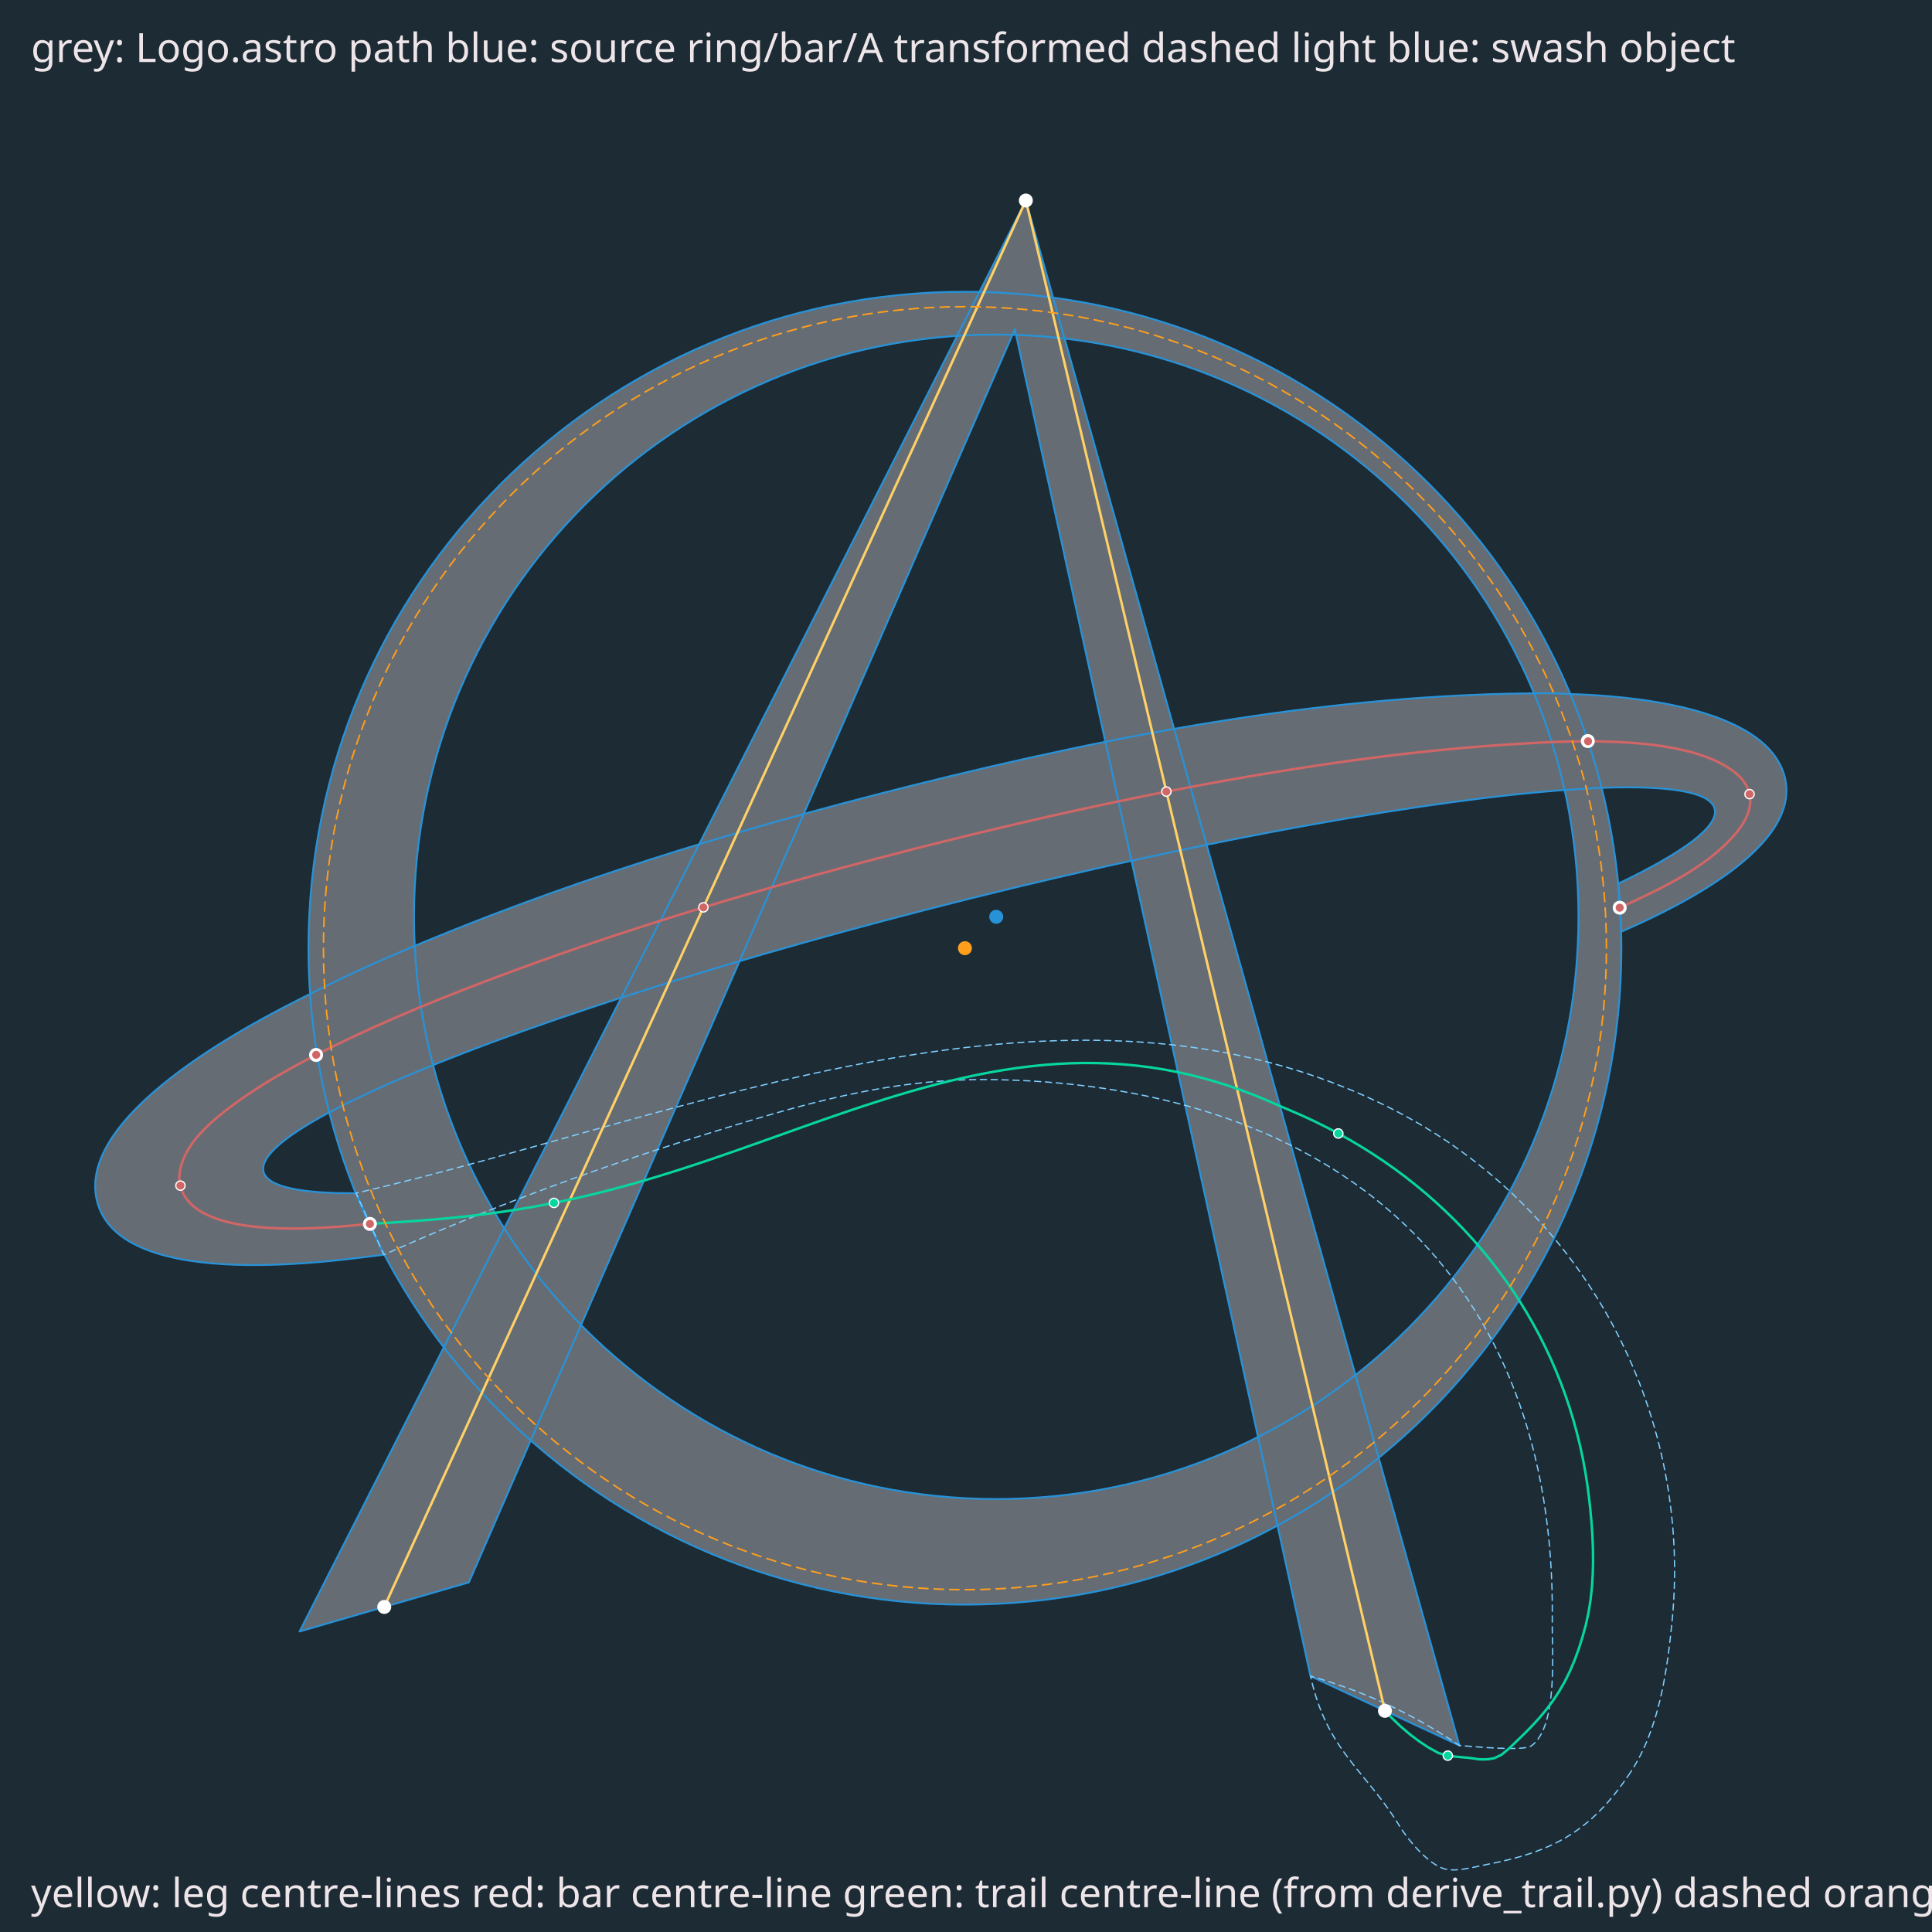
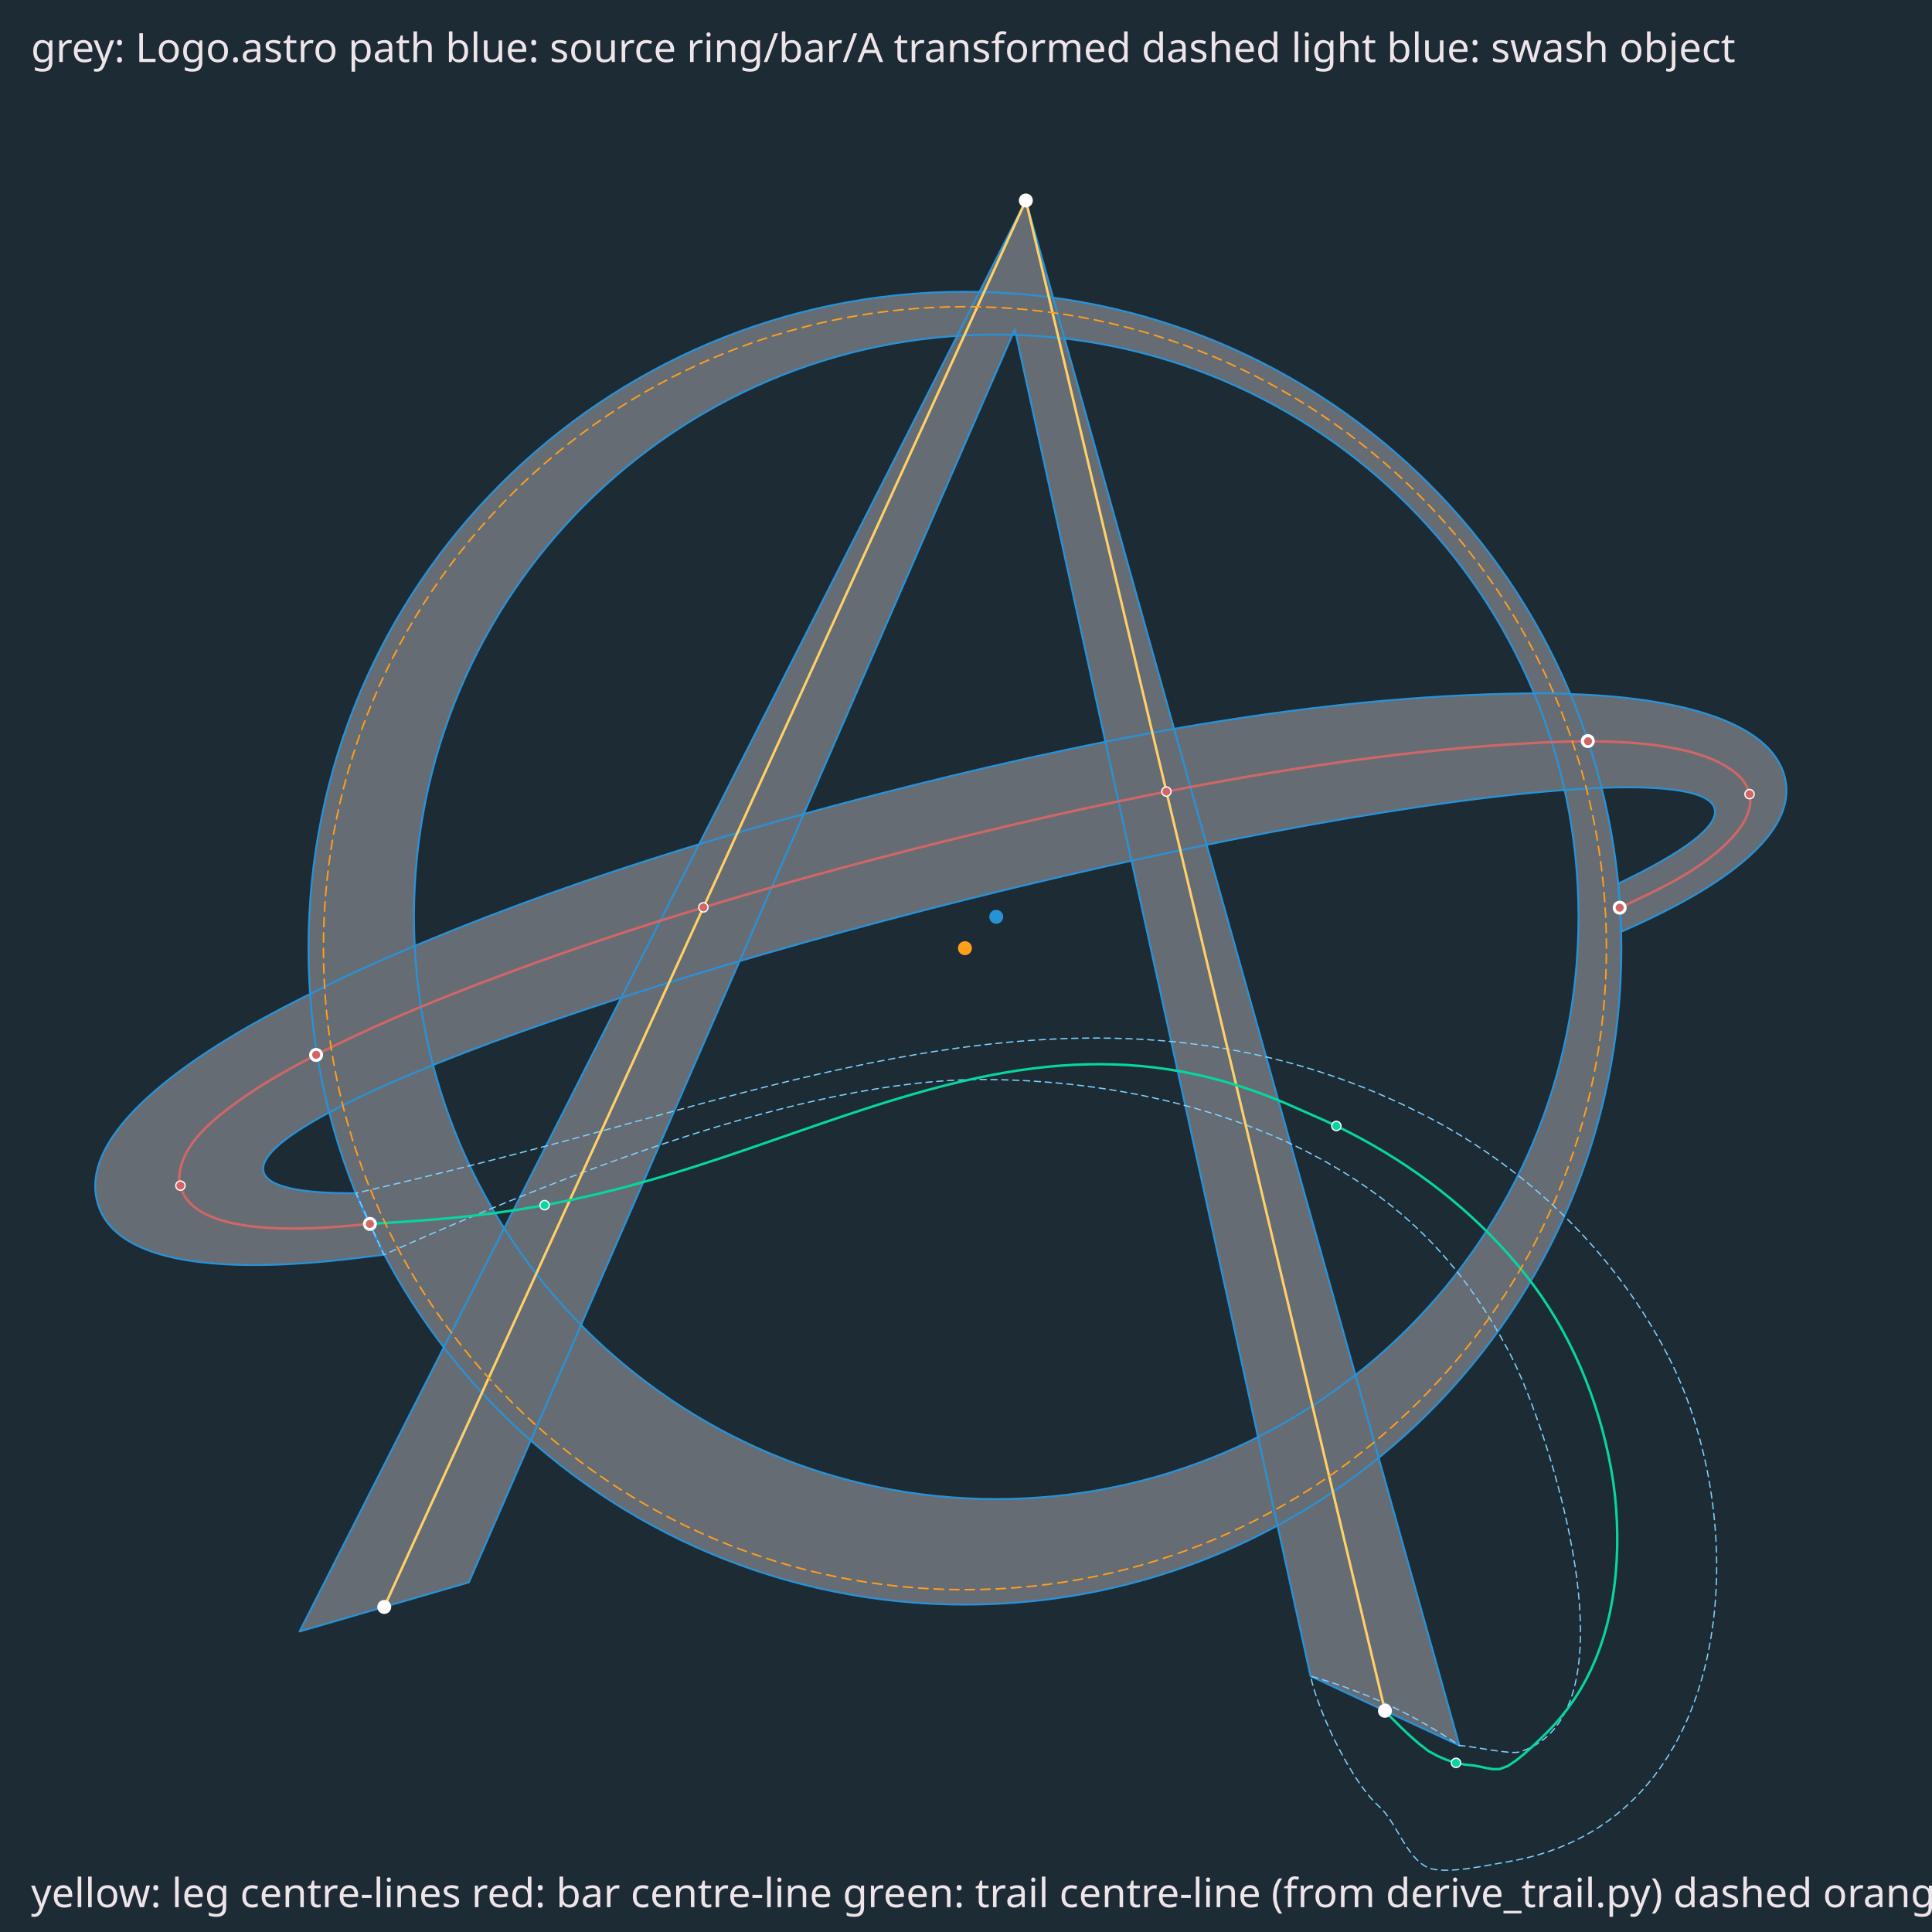
<svg xmlns="http://www.w3.org/2000/svg" width="1600" height="1600" viewBox="-70 -70 1246 1246">
  <rect x="-70" y="-70" width="1246" height="1246" fill="#1D2B35" />
  <g transform="translate(0,1084) scale(0.1,-0.1)" fill="none" stroke-linecap="round" stroke-linejoin="round">
    <path d="M9755 5547 C9767 5115 9714 4682 9596 4267 C9359 3431 8866 2686 8191 2138 C8365 1520 8539 901 8712 283 C8392 432 8072 581 7752 730 C7681 1054 7610 1377 7539 1701 C7231 1534 6903 1406 6563 1320 C5796 1126 4980 1152 4227 1394 C3672 1572 3159 1865 2723 2250 C2590 1945 2457 1640 2324 1335 C1960 1229 1596 1124 1232 1018 C1542 1629 1852 2240 2162 2850 C2008 3051 1872 3266 1756 3492 C1762 3477 1769 3463 1776 3448 C1689 3438 1602 3429 1515 3420 C1466 3415 1417 3411 1369 3407 C1318 3402 1268 3397 1217 3393 C1153 3389 1088 3386 1024 3384 C931 3381 837 3380 745 3385 C725 3386 704 3389 684 3390 C626 3395 568 3401 510 3410 C484 3414 456 3418 430 3424 C402 3430 374 3438 345 3447 C309 3457 274 3467 238 3481 C138 3520 35 3586 -25 3677 C-44 3706 -59 3738 -69 3771 C-89 3839 -92 3912 -77 3981 C-72 4005 -64 4028 -56 4051 C-47 4078 -35 4105 -22 4131 C-2 4168 22 4205 46 4239 C88 4297 136 4352 187 4402 C218 4433 249 4462 282 4490 C313 4517 344 4545 377 4570 C496 4664 624 4748 752 4827 C930 4937 1113 5036 1300 5130 C1237 6041 1466 6944 1960 7712 C2508 8564 3347 9197 4319 9485 C4740 9609 5178 9667 5617 9657 C5717 9854 5816 10050 5916 10247 C5975 10038 6033 9829 6092 9621 C6561 9558 7018 9415 7440 9201 C8331 8747 9040 7987 9427 7065 C9437 7065 9446 7065 9456 7064 C9458 7064 9465 7065 9468 7064 C9468 7064 9468 7064 9468 7064 C9468 7064 9468 7064 9468 7064 C9468 7064 9468 7064 9468 7064 C9463 7059 9442 7062 9434 7062 C9434 7062 9434 7062 9434 7062 C9447 7059 9464 7060 9477 7060 C9490 7060 9503 7060 9516 7059 C9577 7057 9637 7053 9698 7047 C9731 7044 9764 7042 9796 7038 C9829 7034 9861 7029 9893 7024 C10046 7003 10200 6973 10347 6922 C10525 6860 10736 6752 10801 6562 C10833 6469 10827 6373 10788 6283 C10741 6173 10653 6078 10563 6000 C10471 5921 10370 5853 10267 5791 C10103 5692 9930 5610 9756 5531 C9756 5536 9755 5541 9755 5547 Z M9629 6459 C9680 6256 9716 6050 9736 5842 C9833 5888 9929 5936 10022 5990 C10094 6031 10166 6076 10231 6128 C10275 6162 10329 6211 10352 6264 C10419 6426 10085 6450 9998 6456 C9943 6460 9887 6462 9832 6462 C9765 6463 9697 6461 9629 6459 Z M7082 6092 C7402 4952 7722 3812 8042 2672 C8657 3155 9110 3820 9330 4572 C9429 4911 9479 5263 9480 5616 C9481 5895 9451 6173 9391 6445 C9045 6420 8699 6375 8356 6322 C7930 6257 7505 6178 7082 6092 Z M4070 5342 C3729 4559 3388 3777 3047 2995 C3442 2594 3923 2284 4452 2094 C5129 1850 5871 1807 6572 1968 C6863 2035 7146 2138 7413 2272 C7141 3511 6869 4750 6597 5989 C6179 5897 5762 5798 5347 5692 C4920 5583 4493 5466 4070 5342 Z M2093 4671 C2191 4299 2346 3943 2552 3618 C2804 4114 3055 4610 3307 5106 C2898 4974 2491 4832 2093 4671 Z M1594 3845 C1526 4015 1469 4189 1423 4366 C1372 4339 1322 4310 1273 4280 C1198 4234 892 4046 1035 3932 C1075 3901 1134 3885 1183 3874 C1242 3862 1304 3855 1365 3851 C1441 3846 1518 3845 1594 3845 Z M3809 6095 C4364 7188 4918 8281 5473 9374 C5081 9348 4694 9261 4329 9114 C3434 8756 2705 8059 2306 7181 C2057 6635 1945 6039 1975 5440 C2294 5575 2619 5698 2946 5813 C3232 5913 3520 6006 3809 6095 Z M6430 6753 C6238 7629 6045 8505 5853 9380 C5846 9380 5838 9381 5830 9381 C5381 8351 4932 7321 4483 6290 C4775 6371 5067 6446 5361 6517 C5716 6603 6072 6683 6430 6753 Z M9193 7070 C8829 7943 8143 8652 7282 9045 C6929 9207 6552 9312 6166 9357 C6402 8517 6637 7676 6873 6836 C7234 6900 7597 6953 7961 6994 C8370 7041 8781 7071 9193 7070 Z" fill="#EEE5E9" fill-opacity="0.35" stroke="none" />
    <path d="M10812 6522 C10699 7000 9731 7053 9452 7063 C9398 7065 9340 7069 9272 7069 C7885 7067 6504 6804 5179 6473 C4039 6187 2911 5845 1823 5375 C1579 5269 1448 5205 1254 5107 C1046 5001 -211 4385 -76 3801 C67 3185 1537 3421 1776 3448 L1596 3845 C1239 3842 1024 3886 1000 3983 C976 4077 1131 4209 1424 4366 C1572 4445 1754 4530 1969 4620 C2794 4965 4075 5374 5533 5739 C7122 6136 8550 6388 9434 6448 C9502 6453 9567 6457 9629 6459 C10066 6475 10331 6433 10358 6324 C10387 6211 10156 6042 9736 5841 L9756 5531 C9970 5627 10926 6036 10812 6522 Z" stroke="#2892D7" stroke-width="12" />
    <path d="M1232 1018 L2324 1335 L5845 9416 L7752 730 L8712 283 L5916 10247 Z" stroke="#2892D7" stroke-width="12" />
    <circle cx="5523.14" cy="5424.894" r="4233.517" stroke="#2892D7" stroke-width="12" />
    <circle cx="5725.027" cy="5627.329" r="3755.048" stroke="#2892D7" stroke-width="12" />
-     <path d="M9815 109 C9558 -277 9310 -405 8872 -488 C8798 -503 8681 -535 8610 -511 C8507 -477 8380 -326 8325 -235 C8108 121 7858 246 7752 730 C7906 687 8087 624 8281 532 C8449 451 8593 364 8712 283 C8804 276 9127 244 9177 281 C9351 409 9308 892 9311 1087 C9338 3319 7912 4535 5725 4577 C5036 4591 4464 4416 3813 4213 C3107 3993 2451 3748 1776 3448 C1716 3581 1656 3713 1596 3845 C3723 4333 6203 5456 8293 4380 C9503 3758 10213 2453 10085 1097 C10053 768 10002 391 9815 109 Z" stroke="#7fd0ff" stroke-width="8" stroke-dasharray="40 30" />
+     <path d="M10064 2783 C10621 1686 10503 -219 9024 -467 C8897 -488 8617 -553 8508 -504 C8369 -441 8305 -208 8193 -109 C8019 46 7805 488 7752 730 C7906 687 8087 624 8281 532 C8449 451 8593 364 8712 283 C8811 276 9042 223 9103 242 C9888 491 9285 2330 9044 2798 C8863 3147 8639 3454 8338 3710 C7614 4325 6589 4573 5654 4578 C4471 4585 2853 3927 1776 3448 C1716 3581 1656 3713 1596 3845 C2158 3974 2720 4118 3276 4272 C5015 4754 6760 5245 8507 4337 C9163 3997 9729 3443 10064 2783 Z" stroke="#7fd0ff" stroke-width="8" stroke-dasharray="40 30" />
    <path d="M1778 1176 L5916 10247" stroke="#ffd166" stroke-width="16" />
    <path d="M5916 10247 L8232 506" stroke="#ffd166" stroke-width="16" />
    <path d="M1686 3647 C1406 3620 477 3518 456 3944 C465 4158 675 4320 833 4436 C1055 4595 1300 4721 1546 4839 C1937 5025 2342 5182 2749 5329 C3552 5618 4373 5855 5199 6066 C6078 6289 6964 6482 7862 6613 C8251 6670 8642 6714 9034 6739 C9419 6764 10237 6814 10525 6526 C10620 6419 10598 6311 10522 6200 C10342 5959 10013 5809 9746 5686" stroke="#D16666" stroke-width="16" />
-     <path d="M8231.8 506.4 L8280.9 455.6 L8333.3 405.7 L8389.2 357.7 L8448.9 312.3 L8512.1 270.3 L8577.8 234.1 L8637.2 217.3 L8687.5 210.7 L8730.8 207.0 L8768.7 203.6 L8801.9 199.4 L8832.0 194.7 L8864.4 192.9 L8899.4 194.4 L8938.5 201.4 L8984.5 223.4 L9033.1 264.3 L9081.7 311.1 L9130.3 358.0 L9178.0 406.4 L9224.5 457.0 L9269.5 510.5 L9312.6 567.4 L9353.1 628.1 L9390.6 692.8 L9424.6 761.2 L9455.0 832.8 L9482.1 906.8 L9506.0 982.7 L9527.2 1060.0 L9544.6 1139.1 L9557.6 1220.0 L9566.6 1302.1 L9572.0 1385.0 L9574.1 1468.5 L9573.3 1552.2 L9569.9 1636.0 L9564.2 1719.8 L9556.6 1803.4 L9547.3 1886.9 L9536.3 1970.0 L9523.2 2052.8 L9507.7 2135.3 L9490.0 2217.5 L9469.9 2299.1 L9447.6 2380.1 L9423.0 2460.6 L9396.2 2540.4 L9367.1 2619.4 L9335.7 2697.6 L9302.2 2774.9 L9266.4 2851.2 L9228.5 2926.6 L9188.5 3000.8 L9146.4 3074.0 L9102.3 3145.9 L9056.1 3216.7 L9007.9 3286.1 L8957.8 3354.2 L8905.8 3420.9 L8852.0 3486.2 L8796.3 3550.0 L8739.0 3612.3 L8679.8 3673.0 L8619.1 3732.2 L8556.7 3789.7 L8492.8 3845.6 L8427.3 3899.8 L8360.4 3952.3 L8292.1 4003.1 L8222.4 4052.1 L8151.4 4099.3 L8079.2 4144.7 L8005.7 4188.3 L7931.2 4230.0 L7855.5 4269.9 L7778.7 4307.9 L7701.0 4343.9 L7622.3 4378.1 L7543.2 4411.8 L7464.0 4446.5 L7384.0 4479.2 L7303.1 4509.7 L7221.5 4538.0 L7139.0 4564.0 L7055.9 4587.6 L6972.0 4608.7 L6887.6 4627.3 L6802.7 4643.2 L6717.3 4656.6 L6631.5 4667.4 L6545.5 4675.5 L6459.2 4681.1 L6372.8 4684.0 L6286.4 4684.5 L6200.0 4682.5 L6113.7 4678.1 L6027.5 4671.4 L5941.5 4662.6 L5855.8 4651.7 L5770.3 4638.8 L5685.1 4624.1 L5600.3 4607.6 L5515.7 4589.5 L5431.5 4570.0 L5347.7 4549.0 L5264.1 4526.8 L5180.9 4503.5 L5098.0 4479.1 L5015.3 4453.8 L4932.9 4427.7 L4850.8 4400.8 L4768.8 4373.4 L4687.0 4345.4 L4605.4 4317.1 L4523.8 4288.4 L4442.3 4259.6 L4360.9 4230.5 L4279.5 4201.5 L4198.1 4172.5 L4116.6 4143.7 L4035.0 4115.0 L3953.4 4086.7 L3871.5 4058.8 L3789.6 4031.4 L3707.4 4004.5 L3625.1 3978.3 L3542.5 3952.8 L3459.6 3928.0 L3376.6 3904.2 L3293.2 3881.2 L3209.6 3859.2 L3125.8 3838.3 L3041.6 3818.4 L2957.3 3799.7 L2872.6 3782.2 L2787.8 3765.8 L2702.7 3750.6 L2617.4 3736.6 L2531.9 3723.7 L2446.2 3712.0 L2360.5 3701.4 L2274.6 3691.9 L2188.5 3683.3 L2102.5 3675.6 L2016.3 3668.6 L1930.1 3662.3 L1843.8 3656.5 L1757.6 3651.1 L1685.7 3646.6" stroke="#06d6a0" stroke-width="16" />
+     <path d="M8231.8 506.4 L8282.6 452.8 L8336.6 398.8 L8392.9 345.7 L8451.3 294.5 L8511.6 247.7 L8571.8 214.8 L8631.4 189.4 L8690.2 170.8 L8748.5 159.5 L8805.2 153.9 L8850.8 145.1 L8890.3 136.4 L8928.9 130.3 L8972.3 131.1 L9024.8 150.6 L9079.0 187.2 L9131.4 229.9 L9181.9 275.4 L9230.9 322.2 L9278.8 368.9 L9325.3 417.6 L9370.0 469.3 L9412.9 524.1 L9453.7 581.9 L9492.2 642.9 L9528.3 706.9 L9561.7 773.8 L9592.3 843.5 L9619.8 915.8 L9644.3 990.4 L9665.7 1067.1 L9683.9 1145.5 L9699.0 1225.5 L9711.0 1306.7 L9720.1 1389.1 L9726.2 1472.3 L9729.6 1556.1 L9730.1 1640.5 L9727.9 1725.2 L9723.0 1810.1 L9715.3 1895.0 L9704.6 1979.6 L9690.9 2063.9 L9674.7 2147.8 L9656.0 2231.4 L9635.0 2314.6 L9611.5 2397.2 L9585.7 2479.2 L9557.5 2560.5 L9526.9 2641.0 L9493.9 2720.7 L9458.6 2799.3 L9420.8 2876.9 L9380.6 2953.3 L9337.9 3028.5 L9292.7 3102.3 L9245.0 3174.5 L9194.8 3245.2 L9142.1 3314.2 L9087.4 3381.6 L9030.8 3447.6 L8972.3 3511.9 L8912.1 3574.7 L8850.1 3635.9 L8786.6 3695.4 L8721.5 3753.3 L8654.8 3809.6 L8586.8 3864.2 L8517.4 3917.1 L8446.6 3968.3 L8374.6 4017.8 L8301.4 4065.6 L8226.9 4111.7 L8151.4 4156.0 L8074.8 4198.6 L7997.2 4239.4 L7918.6 4278.3 L7839.0 4315.5 L7758.5 4350.8 L7677.9 4386.4 L7597.1 4422.1 L7515.4 4455.9 L7433.0 4487.6 L7349.7 4517.1 L7265.7 4544.3 L7180.9 4569.2 L7095.4 4591.5 L7009.3 4611.4 L6922.7 4628.7 L6835.6 4643.3 L6748.0 4655.3 L6660.2 4664.6 L6572.1 4671.3 L6483.8 4675.3 L6395.5 4676.8 L6307.2 4675.8 L6218.9 4672.4 L6130.7 4666.7 L6042.8 4658.7 L5955.0 4648.5 L5867.5 4636.4 L5780.3 4622.3 L5693.4 4606.5 L5606.8 4589.0 L5520.5 4569.9 L5434.5 4549.4 L5348.9 4527.7 L5263.6 4504.7 L5178.6 4480.6 L5093.9 4455.6 L5009.4 4429.8 L4925.1 4403.2 L4841.1 4376.0 L4757.2 4348.2 L4673.5 4320.0 L4589.9 4291.5 L4506.4 4262.7 L4422.9 4233.8 L4339.4 4204.8 L4255.9 4175.8 L4172.4 4147.0 L4088.8 4118.4 L4005.2 4090.1 L3921.3 4062.1 L3837.4 4034.7 L3753.2 4007.7 L3668.9 3981.4 L3584.3 3955.8 L3499.6 3931.0 L3414.5 3907.0 L3329.2 3883.9 L3243.7 3861.8 L3157.9 3840.8 L3071.9 3820.8 L2985.5 3801.9 L2899.0 3784.2 L2812.2 3767.6 L2725.2 3752.3 L2638.0 3738.1 L2550.6 3725.1 L2463.1 3713.2 L2375.4 3702.5 L2287.6 3692.8 L2199.7 3684.0 L2111.7 3676.2 L2023.6 3669.1 L1935.5 3662.7 L1847.3 3656.8 L1759.2 3651.2 L1685.7 3646.6" stroke="#06d6a0" stroke-width="16" />
    <circle cx="5523.14" cy="5424.894" r="4137.232" stroke="#ff9f1c" stroke-width="10" stroke-dasharray="60 40" />
    <circle cx="5916.0" cy="10247.0" r="45" fill="#fff" stroke="none" />
    <circle cx="1778.069" cy="1176.389" r="45" fill="#fff" stroke="none" />
    <circle cx="8231.846" cy="506.482" r="45" fill="#fff" stroke="none" />
    <circle cx="1685.68" cy="3646.702" r="45" fill="#fff" stroke="none" />
    <circle cx="9745.87" cy="5686.049" r="45" fill="#fff" stroke="none" />
    <circle cx="1338.538" cy="4736.225" r="45" fill="#fff" stroke="none" />
    <circle cx="9540.197" cy="6760.762" r="45" fill="#fff" stroke="none" />
    <circle cx="5523.14" cy="5424.894" r="45" fill="#ff9f1c" stroke="none" />
    <circle cx="5725.027" cy="5627.329" r="45" fill="#2892D7" stroke="none" />
    <circle cx="1685.68" cy="3646.702" r="30" fill="#D16666" stroke="#fff" stroke-width="8" />
    <circle cx="463.62" cy="3893.516" r="30" fill="#D16666" stroke="#fff" stroke-width="8" />
    <circle cx="1339.351" cy="4737.2" r="30" fill="#D16666" stroke="#fff" stroke-width="8" />
    <circle cx="3836.283" cy="5688.143" r="30" fill="#D16666" stroke="#fff" stroke-width="8" />
    <circle cx="6822.353" cy="6434.872" r="30" fill="#D16666" stroke="#fff" stroke-width="8" />
    <circle cx="9541.727" cy="6759.286" r="30" fill="#D16666" stroke="#fff" stroke-width="8" />
    <circle cx="10583.321" cy="6418.51" r="30" fill="#D16666" stroke="#fff" stroke-width="8" />
    <circle cx="9745.87" cy="5686.049" r="30" fill="#D16666" stroke="#fff" stroke-width="8" />
-     <circle cx="8637.2" cy="217.3" r="30" fill="#06d6a0" stroke="#fff" stroke-width="8" />
-     <circle cx="7931.2" cy="4230.0" r="30" fill="#06d6a0" stroke="#fff" stroke-width="8" />
-     <circle cx="2872.6" cy="3782.2" r="30" fill="#06d6a0" stroke="#fff" stroke-width="8" />
+     <circle cx="8690.2" cy="170.8" r="30" fill="#06d6a0" stroke="#fff" stroke-width="8" />
+     <circle cx="7918.6" cy="4278.3" r="30" fill="#06d6a0" stroke="#fff" stroke-width="8" />
+     <circle cx="2812.2" cy="3767.6" r="30" fill="#06d6a0" stroke="#fff" stroke-width="8" />
  </g>
  <g font-family="sans-serif" font-size="26" fill="#EEE5E9">
    <text x="-50" y="-30">grey: Logo.astro path   blue: source ring/bar/A transformed   dashed light blue: swash object</text>
    <text x="-50" y="1160">yellow: leg centre-lines   red: bar centre-line   green: trail centre-line (from derive_trail.py)   dashed orange: thin growth circle</text>
  </g>
</svg>
